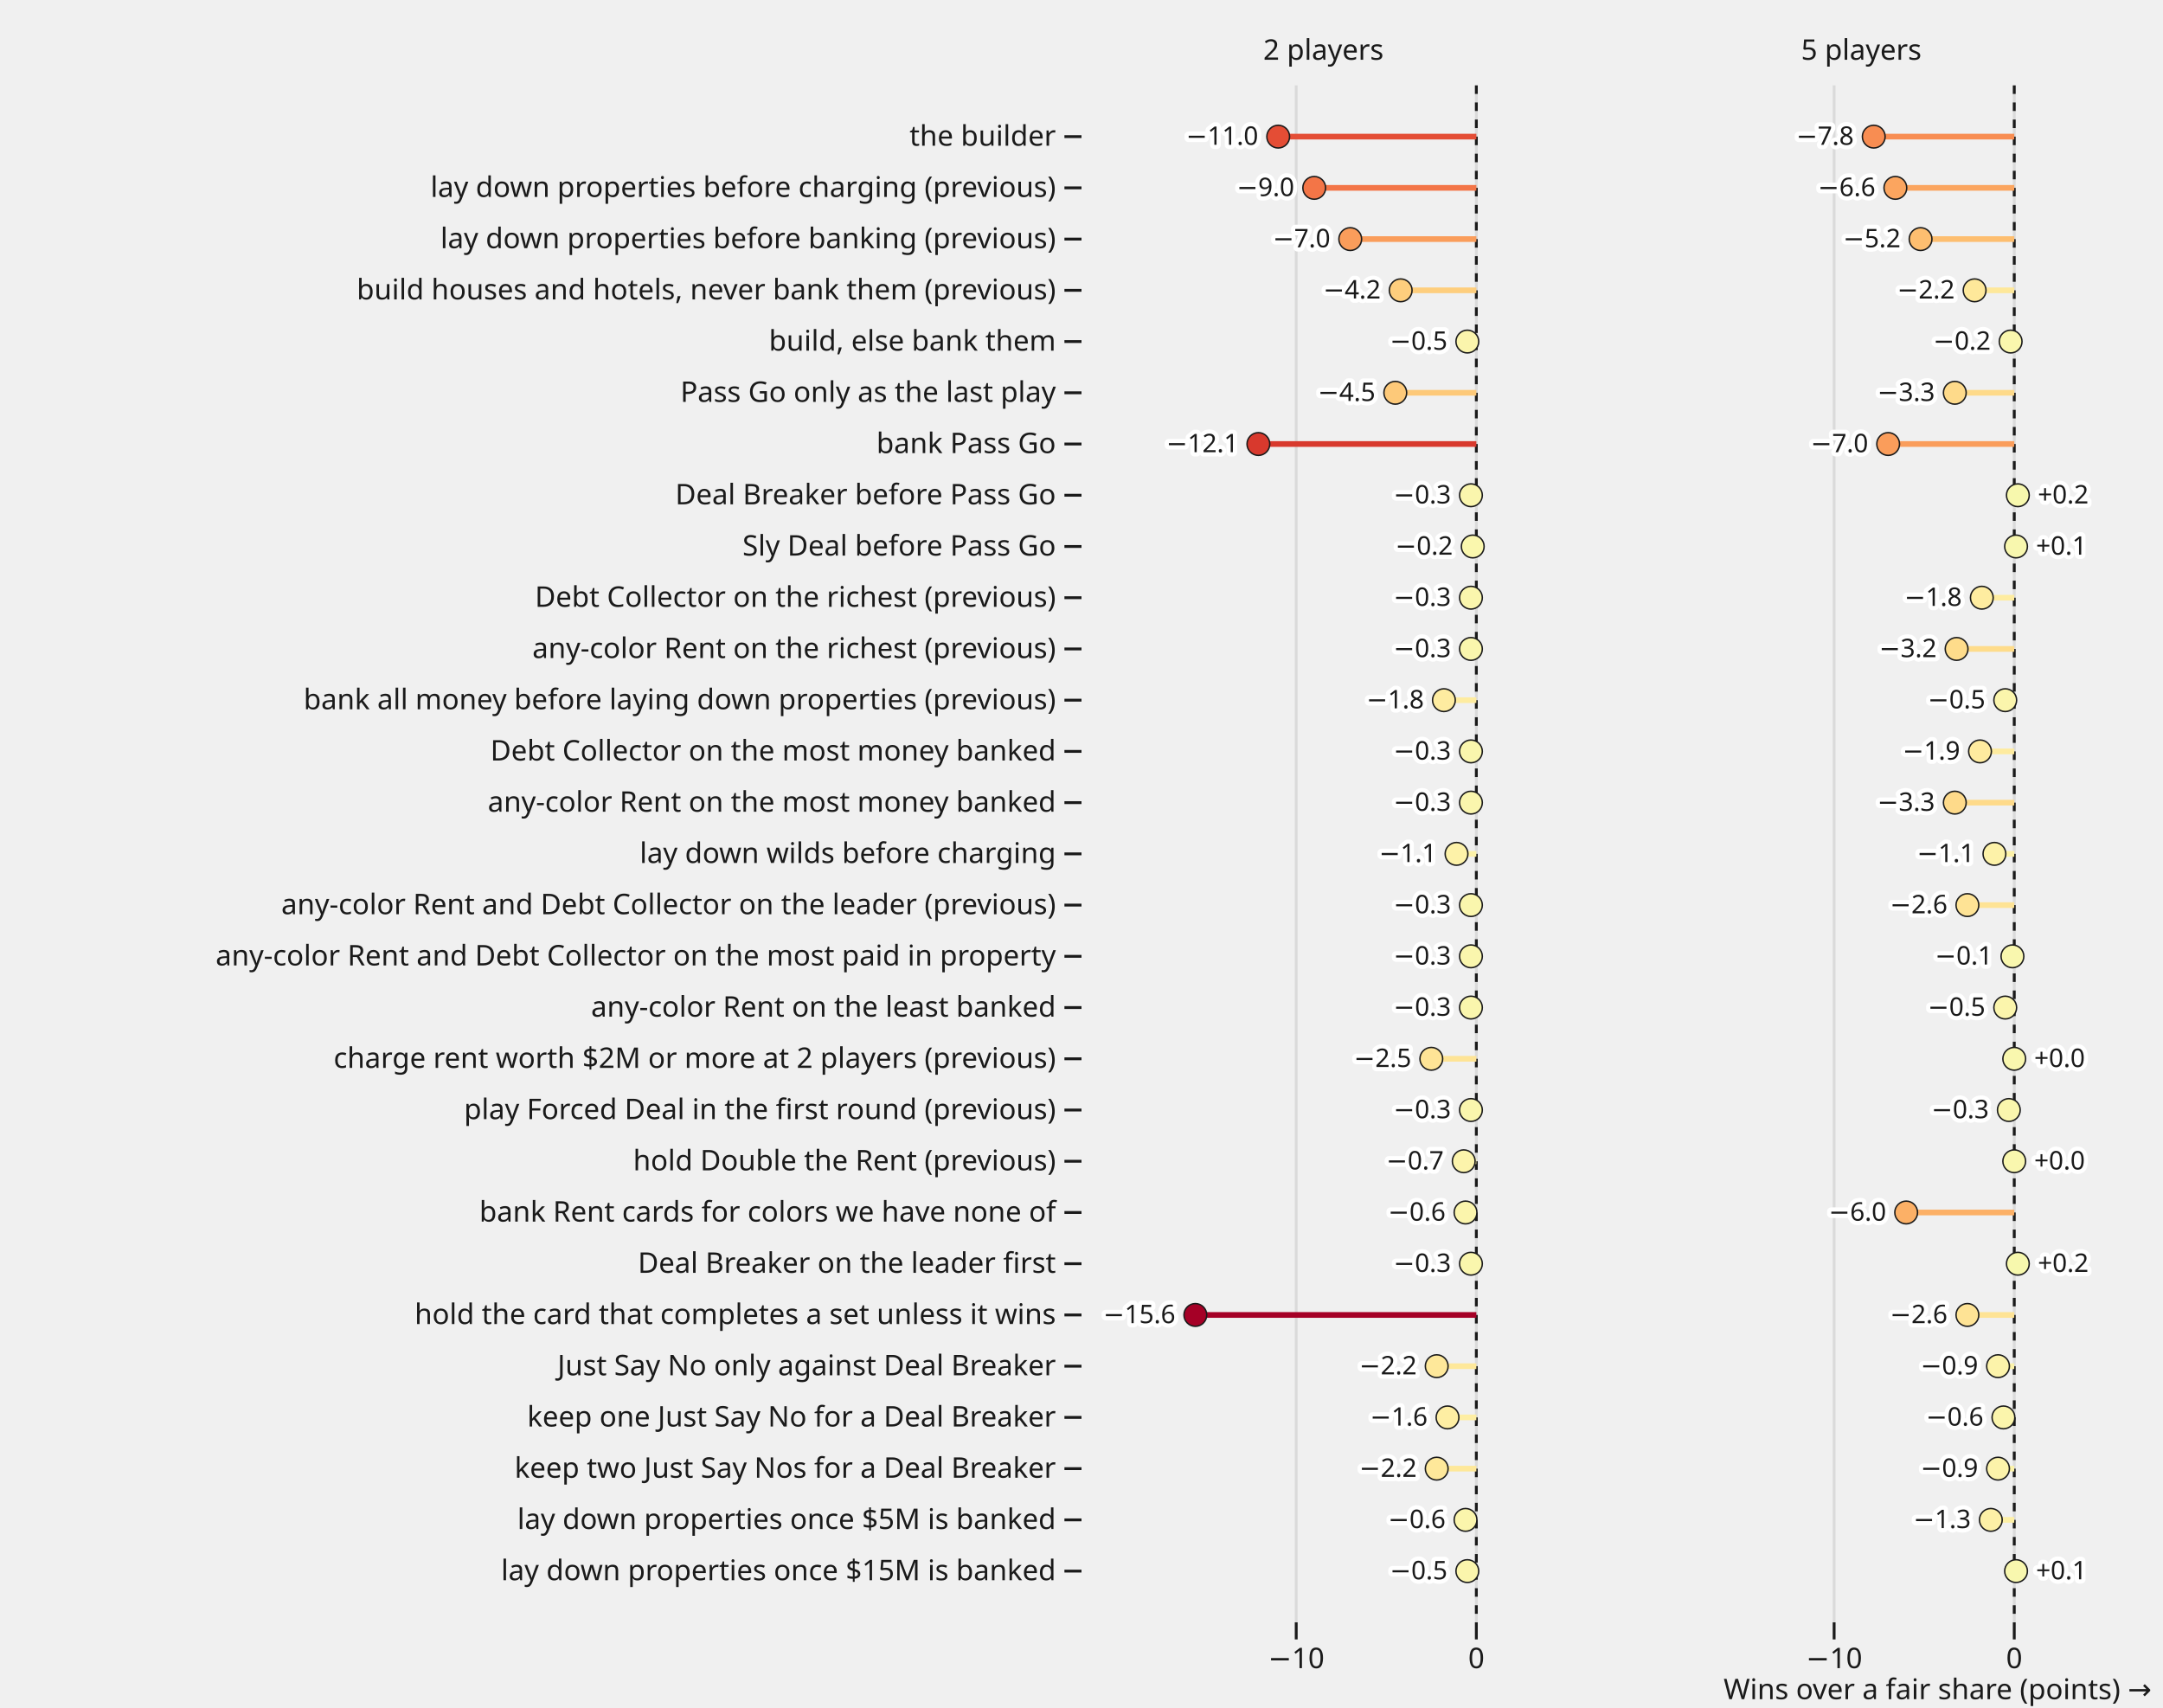
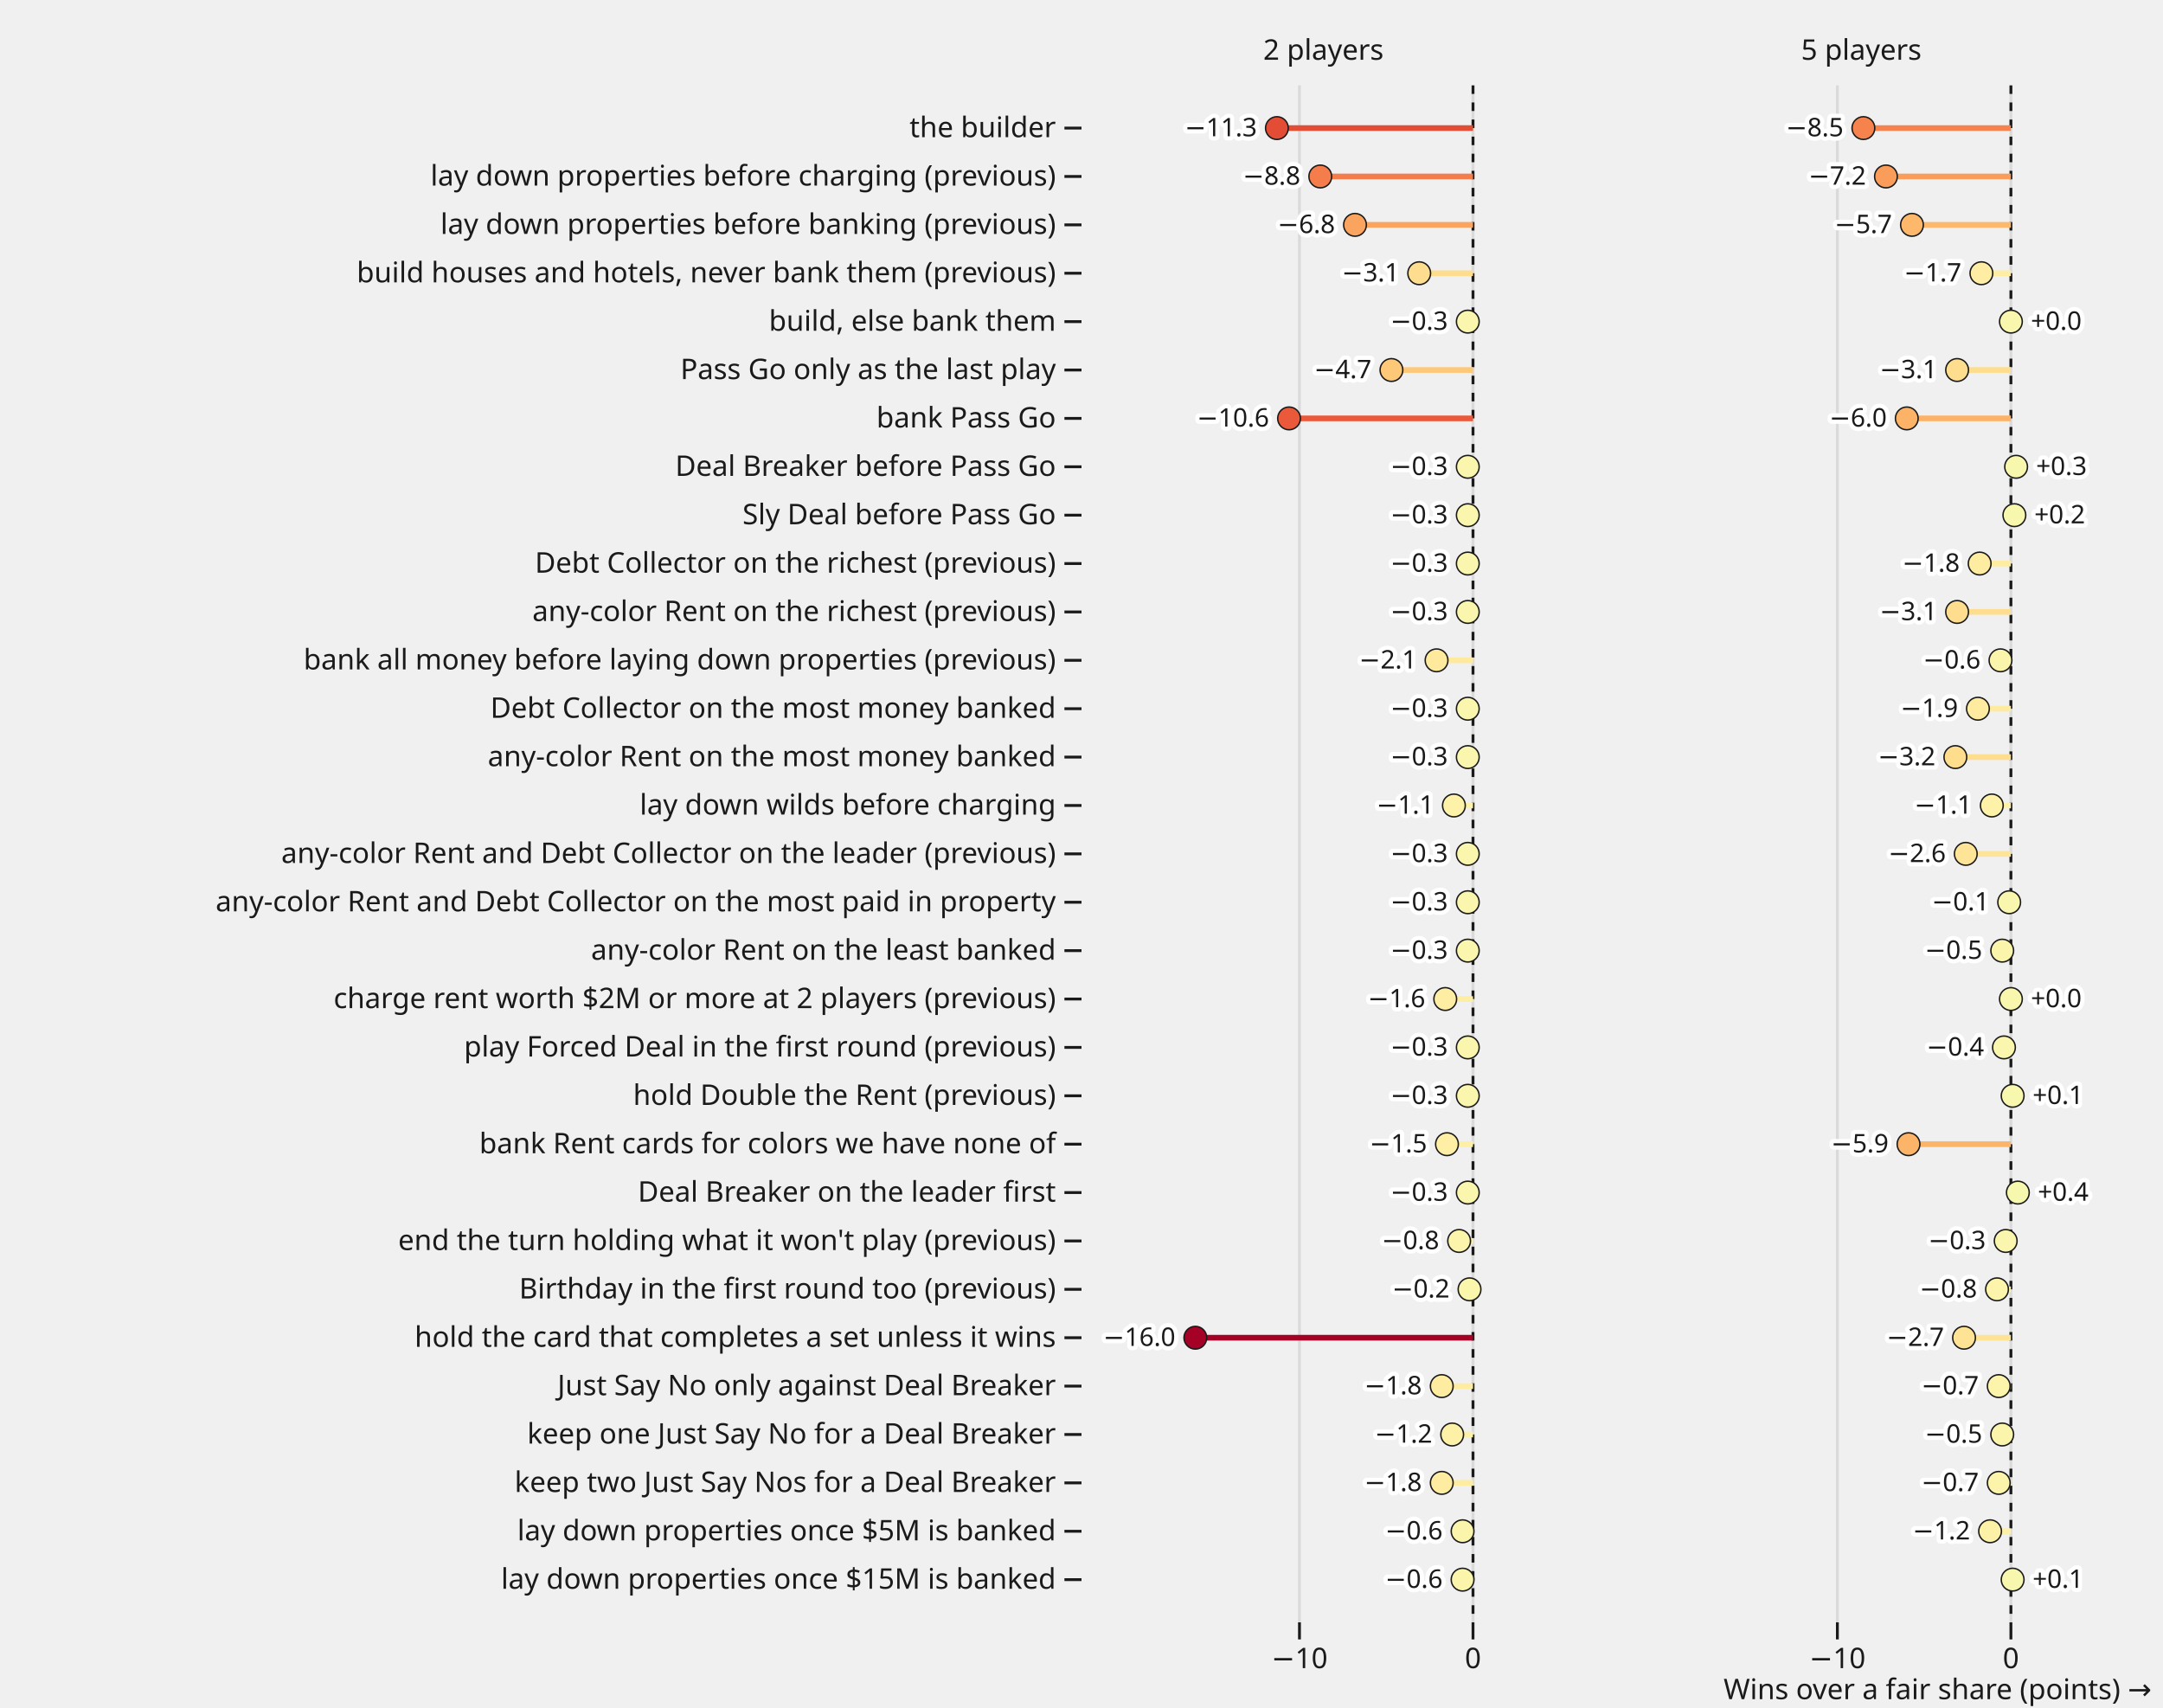
<svg xmlns="http://www.w3.org/2000/svg" class="plot-d6a7b5" fill="currentColor" font-family="system-ui, sans-serif" font-size="10" text-anchor="middle" width="760" height="600" viewBox="0 0 760 600" style="background: rgb(255, 255, 255); color: rgb(26, 26, 26);">
  <style>@media (prefers-color-scheme: dark) { :root { filter: invert(1) hue-rotate(180deg); background: none !important } }</style>
  <style>:where(.plot-d6a7b5) {
  --plot-background: white;
  display: block;
  height: auto;
  height: intrinsic;
  max-width: 100%;
}
:where(.plot-d6a7b5 text),
:where(.plot-d6a7b5 tspan) {
  white-space: pre;
}</style>
  <g aria-label="fx-axis tick label" transform="translate(0,-9)">
    <g transform="translate(0,0)">
      <text transform="translate(465,30)">2 players</text>
    </g>
    <g transform="translate(189,0)">
      <text transform="translate(465,30)">5 players</text>
    </g>
  </g>
  <g aria-label="y-axis tick" aria-hidden="true">
    <g fill="none" stroke="currentColor" transform="translate(0,0)">
-       <path transform="translate(380,48)" d="M0,0L-6,0" />
-       <path transform="translate(380,66)" d="M0,0L-6,0" />
-       <path transform="translate(380,84)" d="M0,0L-6,0" />
-       <path transform="translate(380,102)" d="M0,0L-6,0" />
-       <path transform="translate(380,120)" d="M0,0L-6,0" />
-       <path transform="translate(380,138)" d="M0,0L-6,0" />
-       <path transform="translate(380,156)" d="M0,0L-6,0" />
-       <path transform="translate(380,174)" d="M0,0L-6,0" />
-       <path transform="translate(380,192)" d="M0,0L-6,0" />
-       <path transform="translate(380,210)" d="M0,0L-6,0" />
-       <path transform="translate(380,228)" d="M0,0L-6,0" />
-       <path transform="translate(380,246)" d="M0,0L-6,0" />
-       <path transform="translate(380,264)" d="M0,0L-6,0" />
-       <path transform="translate(380,282)" d="M0,0L-6,0" />
+       <path transform="translate(380,45)" d="M0,0L-6,0" />
+       <path transform="translate(380,62)" d="M0,0L-6,0" />
+       <path transform="translate(380,79)" d="M0,0L-6,0" />
+       <path transform="translate(380,96)" d="M0,0L-6,0" />
+       <path transform="translate(380,113)" d="M0,0L-6,0" />
+       <path transform="translate(380,130)" d="M0,0L-6,0" />
+       <path transform="translate(380,147)" d="M0,0L-6,0" />
+       <path transform="translate(380,164)" d="M0,0L-6,0" />
+       <path transform="translate(380,181)" d="M0,0L-6,0" />
+       <path transform="translate(380,198)" d="M0,0L-6,0" />
+       <path transform="translate(380,215)" d="M0,0L-6,0" />
+       <path transform="translate(380,232)" d="M0,0L-6,0" />
+       <path transform="translate(380,249)" d="M0,0L-6,0" />
+       <path transform="translate(380,266)" d="M0,0L-6,0" />
+       <path transform="translate(380,283)" d="M0,0L-6,0" />
      <path transform="translate(380,300)" d="M0,0L-6,0" />
-       <path transform="translate(380,318)" d="M0,0L-6,0" />
-       <path transform="translate(380,336)" d="M0,0L-6,0" />
-       <path transform="translate(380,354)" d="M0,0L-6,0" />
-       <path transform="translate(380,372)" d="M0,0L-6,0" />
-       <path transform="translate(380,390)" d="M0,0L-6,0" />
-       <path transform="translate(380,408)" d="M0,0L-6,0" />
-       <path transform="translate(380,426)" d="M0,0L-6,0" />
-       <path transform="translate(380,444)" d="M0,0L-6,0" />
-       <path transform="translate(380,462)" d="M0,0L-6,0" />
-       <path transform="translate(380,480)" d="M0,0L-6,0" />
-       <path transform="translate(380,498)" d="M0,0L-6,0" />
-       <path transform="translate(380,516)" d="M0,0L-6,0" />
-       <path transform="translate(380,534)" d="M0,0L-6,0" />
-       <path transform="translate(380,552)" d="M0,0L-6,0" />
+       <path transform="translate(380,317)" d="M0,0L-6,0" />
+       <path transform="translate(380,334)" d="M0,0L-6,0" />
+       <path transform="translate(380,351)" d="M0,0L-6,0" />
+       <path transform="translate(380,368)" d="M0,0L-6,0" />
+       <path transform="translate(380,385)" d="M0,0L-6,0" />
+       <path transform="translate(380,402)" d="M0,0L-6,0" />
+       <path transform="translate(380,419)" d="M0,0L-6,0" />
+       <path transform="translate(380,436)" d="M0,0L-6,0" />
+       <path transform="translate(380,453)" d="M0,0L-6,0" />
+       <path transform="translate(380,470)" d="M0,0L-6,0" />
+       <path transform="translate(380,487)" d="M0,0L-6,0" />
+       <path transform="translate(380,504)" d="M0,0L-6,0" />
+       <path transform="translate(380,521)" d="M0,0L-6,0" />
+       <path transform="translate(380,538)" d="M0,0L-6,0" />
+       <path transform="translate(380,555)" d="M0,0L-6,0" />
    </g>
  </g>
  <g aria-label="y-axis tick label" transform="translate(-9,0)">
    <g text-anchor="end" transform="translate(0,0)">
-       <text y="0.32em" transform="translate(380,48)">the builder</text>
-       <text y="0.32em" transform="translate(380,66)">lay down properties before charging (previous)</text>
-       <text y="0.32em" transform="translate(380,84)">lay down properties before banking (previous)</text>
-       <text y="0.32em" transform="translate(380,102)">build houses and hotels, never bank them (previous)</text>
-       <text y="0.32em" transform="translate(380,120)">build, else bank them</text>
-       <text y="0.32em" transform="translate(380,138)">Pass Go only as the last play</text>
-       <text y="0.32em" transform="translate(380,156)">bank Pass Go</text>
-       <text y="0.32em" transform="translate(380,174)">Deal Breaker before Pass Go</text>
-       <text y="0.32em" transform="translate(380,192)">Sly Deal before Pass Go</text>
-       <text y="0.32em" transform="translate(380,210)">Debt Collector on the richest (previous)</text>
-       <text y="0.32em" transform="translate(380,228)">any-color Rent on the richest (previous)</text>
-       <text y="0.32em" transform="translate(380,246)">bank all money before laying down properties (previous)</text>
-       <text y="0.32em" transform="translate(380,264)">Debt Collector on the most money banked</text>
-       <text y="0.32em" transform="translate(380,282)">any-color Rent on the most money banked</text>
-       <text y="0.32em" transform="translate(380,300)">lay down wilds before charging</text>
-       <text y="0.32em" transform="translate(380,318)">any-color Rent and Debt Collector on the leader (previous)</text>
-       <text y="0.32em" transform="translate(380,336)">any-color Rent and Debt Collector on the most paid in property</text>
-       <text y="0.32em" transform="translate(380,354)">any-color Rent on the least banked</text>
-       <text y="0.32em" transform="translate(380,372)">charge rent worth $2M or more at 2 players (previous)</text>
-       <text y="0.32em" transform="translate(380,390)">play Forced Deal in the first round (previous)</text>
-       <text y="0.32em" transform="translate(380,408)">hold Double the Rent (previous)</text>
-       <text y="0.32em" transform="translate(380,426)">bank Rent cards for colors we have none of</text>
-       <text y="0.32em" transform="translate(380,444)">Deal Breaker on the leader first</text>
-       <text y="0.32em" transform="translate(380,462)">hold the card that completes a set unless it wins</text>
-       <text y="0.32em" transform="translate(380,480)">Just Say No only against Deal Breaker</text>
-       <text y="0.32em" transform="translate(380,498)">keep one Just Say No for a Deal Breaker</text>
-       <text y="0.32em" transform="translate(380,516)">keep two Just Say Nos for a Deal Breaker</text>
-       <text y="0.32em" transform="translate(380,534)">lay down properties once $5M is banked</text>
-       <text y="0.32em" transform="translate(380,552)">lay down properties once $15M is banked</text>
+       <text y="0.32em" transform="translate(380,45)">the builder</text>
+       <text y="0.32em" transform="translate(380,62)">lay down properties before charging (previous)</text>
+       <text y="0.32em" transform="translate(380,79)">lay down properties before banking (previous)</text>
+       <text y="0.32em" transform="translate(380,96)">build houses and hotels, never bank them (previous)</text>
+       <text y="0.32em" transform="translate(380,113)">build, else bank them</text>
+       <text y="0.32em" transform="translate(380,130)">Pass Go only as the last play</text>
+       <text y="0.32em" transform="translate(380,147)">bank Pass Go</text>
+       <text y="0.32em" transform="translate(380,164)">Deal Breaker before Pass Go</text>
+       <text y="0.32em" transform="translate(380,181)">Sly Deal before Pass Go</text>
+       <text y="0.32em" transform="translate(380,198)">Debt Collector on the richest (previous)</text>
+       <text y="0.32em" transform="translate(380,215)">any-color Rent on the richest (previous)</text>
+       <text y="0.32em" transform="translate(380,232)">bank all money before laying down properties (previous)</text>
+       <text y="0.32em" transform="translate(380,249)">Debt Collector on the most money banked</text>
+       <text y="0.32em" transform="translate(380,266)">any-color Rent on the most money banked</text>
+       <text y="0.32em" transform="translate(380,283)">lay down wilds before charging</text>
+       <text y="0.32em" transform="translate(380,300)">any-color Rent and Debt Collector on the leader (previous)</text>
+       <text y="0.32em" transform="translate(380,317)">any-color Rent and Debt Collector on the most paid in property</text>
+       <text y="0.32em" transform="translate(380,334)">any-color Rent on the least banked</text>
+       <text y="0.32em" transform="translate(380,351)">charge rent worth $2M or more at 2 players (previous)</text>
+       <text y="0.32em" transform="translate(380,368)">play Forced Deal in the first round (previous)</text>
+       <text y="0.32em" transform="translate(380,385)">hold Double the Rent (previous)</text>
+       <text y="0.32em" transform="translate(380,402)">bank Rent cards for colors we have none of</text>
+       <text y="0.32em" transform="translate(380,419)">Deal Breaker on the leader first</text>
+       <text y="0.32em" transform="translate(380,436)">end the turn holding what it won't play (previous)</text>
+       <text y="0.32em" transform="translate(380,453)">Birthday in the first round too (previous)</text>
+       <text y="0.32em" transform="translate(380,470)">hold the card that completes a set unless it wins</text>
+       <text y="0.32em" transform="translate(380,487)">Just Say No only against Deal Breaker</text>
+       <text y="0.32em" transform="translate(380,504)">keep one Just Say No for a Deal Breaker</text>
+       <text y="0.32em" transform="translate(380,521)">keep two Just Say Nos for a Deal Breaker</text>
+       <text y="0.32em" transform="translate(380,538)">lay down properties once $5M is banked</text>
+       <text y="0.32em" transform="translate(380,555)">lay down properties once $15M is banked</text>
    </g>
  </g>
  <g aria-label="x-grid" aria-hidden="true">
    <g stroke="currentColor" stroke-opacity="0.1" transform="translate(0,0)">
-       <line x1="455.443" x2="455.443" y1="30" y2="570" />
-       <line x1="518.734" x2="518.734" y1="30" y2="570" />
+       <line x1="456.585" x2="456.585" y1="30" y2="570" />
+       <line x1="517.561" x2="517.561" y1="30" y2="570" />
    </g>
    <g stroke="currentColor" stroke-opacity="0.1" transform="translate(189,0)">
-       <line x1="455.443" x2="455.443" y1="30" y2="570" />
-       <line x1="518.734" x2="518.734" y1="30" y2="570" />
+       <line x1="456.585" x2="456.585" y1="30" y2="570" />
+       <line x1="517.561" x2="517.561" y1="30" y2="570" />
    </g>
  </g>
  <g aria-label="x-axis tick" aria-hidden="true">
    <g fill="none" stroke="currentColor" transform="translate(0,0)">
-       <path transform="translate(455.443,570)" d="M0,0L0,6" />
-       <path transform="translate(518.7342,570)" d="M0,0L0,6" />
+       <path transform="translate(456.5854,570)" d="M0,0L0,6" />
+       <path transform="translate(517.561,570)" d="M0,0L0,6" />
    </g>
    <g fill="none" stroke="currentColor" transform="translate(189,0)">
-       <path transform="translate(455.443,570)" d="M0,0L0,6" />
-       <path transform="translate(518.7342,570)" d="M0,0L0,6" />
+       <path transform="translate(456.5854,570)" d="M0,0L0,6" />
+       <path transform="translate(517.561,570)" d="M0,0L0,6" />
    </g>
  </g>
  <g aria-label="x-axis tick label" transform="translate(0,9)">
    <g font-variant="tabular-nums" transform="translate(0,0)">
-       <text y="0.71em" transform="translate(455.443,570)">−10</text>
-       <text y="0.71em" transform="translate(518.7342,570)">0</text>
+       <text y="0.71em" transform="translate(456.5854,570)">−10</text>
+       <text y="0.71em" transform="translate(517.561,570)">0</text>
    </g>
    <g font-variant="tabular-nums" transform="translate(189,0)">
-       <text y="0.71em" transform="translate(455.443,570)">−10</text>
-       <text y="0.71em" transform="translate(518.7342,570)">0</text>
+       <text y="0.71em" transform="translate(456.5854,570)">−10</text>
+       <text y="0.71em" transform="translate(517.561,570)">0</text>
    </g>
  </g>
  <g aria-label="x-axis label" text-anchor="end" transform="translate(17,27)">
    <text transform="translate(739,570)">Wins over a fair share (points) →</text>
  </g>
  <g aria-label="rule">
    <g stroke="#1a1a1a" stroke-dasharray="3,3" transform="translate(0,0)">
-       <line x1="518.734" x2="518.734" y1="30" y2="570" />
+       <line x1="517.561" x2="517.561" y1="30" y2="570" />
    </g>
    <g stroke="#1a1a1a" stroke-dasharray="3,3" transform="translate(189,0)">
-       <line x1="518.734" x2="518.734" y1="30" y2="570" />
+       <line x1="517.561" x2="517.561" y1="30" y2="570" />
    </g>
  </g>
  <g aria-label="rule">
    <g stroke-width="2" transform="translate(0,0)">
-       <line x1="518.734" x2="449.114" y1="48" y2="48" stroke="rgb(228, 77, 53)" />
-       <line x1="518.734" x2="461.772" y1="66" y2="66" stroke="rgb(243, 117, 71)" />
-       <line x1="518.734" x2="474.43" y1="84" y2="84" stroke="rgb(250, 157, 91)" />
-       <line x1="518.734" x2="492.152" y1="102" y2="102" stroke="rgb(254, 206, 125)" />
-       <line x1="518.734" x2="515.57" y1="120" y2="120" stroke="rgb(251, 245, 172)" />
-       <line x1="518.734" x2="490.253" y1="138" y2="138" stroke="rgb(253, 201, 121)" />
-       <line x1="518.734" x2="442.152" y1="156" y2="156" stroke="rgb(216, 57, 45)" />
-       <line x1="518.734" x2="516.835" y1="174" y2="174" stroke="rgb(250, 246, 173)" />
-       <line x1="518.734" x2="517.468" y1="192" y2="192" stroke="rgb(250, 247, 173)" />
-       <line x1="518.734" x2="516.835" y1="210" y2="210" stroke="rgb(250, 246, 173)" />
-       <line x1="518.734" x2="516.835" y1="228" y2="228" stroke="rgb(250, 246, 173)" />
-       <line x1="518.734" x2="507.342" y1="246" y2="246" stroke="rgb(254, 236, 160)" />
-       <line x1="518.734" x2="516.835" y1="264" y2="264" stroke="rgb(250, 246, 173)" />
-       <line x1="518.734" x2="516.835" y1="282" y2="282" stroke="rgb(250, 246, 173)" />
-       <line x1="518.734" x2="511.772" y1="300" y2="300" stroke="rgb(253, 242, 168)" />
-       <line x1="518.734" x2="516.835" y1="318" y2="318" stroke="rgb(250, 246, 173)" />
-       <line x1="518.734" x2="516.835" y1="336" y2="336" stroke="rgb(250, 246, 173)" />
-       <line x1="518.734" x2="516.835" y1="354" y2="354" stroke="rgb(250, 246, 173)" />
-       <line x1="518.734" x2="502.911" y1="372" y2="372" stroke="rgb(254, 228, 150)" />
-       <line x1="518.734" x2="516.835" y1="390" y2="390" stroke="rgb(250, 246, 173)" />
-       <line x1="518.734" x2="514.304" y1="408" y2="408" stroke="rgb(252, 244, 171)" />
-       <line x1="518.734" x2="514.937" y1="426" y2="426" stroke="rgb(251, 245, 172)" />
-       <line x1="518.734" x2="516.835" y1="444" y2="444" stroke="rgb(250, 246, 173)" />
-       <line x1="518.734" x2="420" y1="462" y2="462" stroke="rgb(165, 0, 38)" />
-       <line x1="518.734" x2="504.81" y1="480" y2="480" stroke="rgb(254, 232, 154)" />
-       <line x1="518.734" x2="508.608" y1="498" y2="498" stroke="rgb(254, 238, 163)" />
-       <line x1="518.734" x2="504.81" y1="516" y2="516" stroke="rgb(254, 232, 154)" />
-       <line x1="518.734" x2="514.937" y1="534" y2="534" stroke="rgb(251, 245, 172)" />
-       <line x1="518.734" x2="515.57" y1="552" y2="552" stroke="rgb(251, 245, 172)" />
+       <line x1="517.561" x2="448.659" y1="45" y2="45" stroke="rgb(228, 77, 53)" />
+       <line x1="517.561" x2="463.902" y1="62" y2="62" stroke="rgb(245, 125, 75)" />
+       <line x1="517.561" x2="476.098" y1="79" y2="79" stroke="rgb(251, 164, 95)" />
+       <line x1="517.561" x2="498.659" y1="96" y2="96" stroke="rgb(254, 222, 142)" />
+       <line x1="517.561" x2="515.732" y1="113" y2="113" stroke="rgb(250, 246, 173)" />
+       <line x1="517.561" x2="488.902" y1="130" y2="130" stroke="rgb(253, 200, 120)" />
+       <line x1="517.561" x2="452.927" y1="147" y2="147" stroke="rgb(234, 90, 58)" />
+       <line x1="517.561" x2="515.732" y1="164" y2="164" stroke="rgb(250, 246, 173)" />
+       <line x1="517.561" x2="515.732" y1="181" y2="181" stroke="rgb(250, 246, 173)" />
+       <line x1="517.561" x2="515.732" y1="198" y2="198" stroke="rgb(250, 246, 173)" />
+       <line x1="517.561" x2="515.732" y1="215" y2="215" stroke="rgb(250, 246, 173)" />
+       <line x1="517.561" x2="504.756" y1="232" y2="232" stroke="rgb(254, 233, 157)" />
+       <line x1="517.561" x2="515.732" y1="249" y2="249" stroke="rgb(250, 246, 173)" />
+       <line x1="517.561" x2="515.732" y1="266" y2="266" stroke="rgb(250, 246, 173)" />
+       <line x1="517.561" x2="510.854" y1="283" y2="283" stroke="rgb(253, 242, 168)" />
+       <line x1="517.561" x2="515.732" y1="300" y2="300" stroke="rgb(250, 246, 173)" />
+       <line x1="517.561" x2="515.732" y1="317" y2="317" stroke="rgb(250, 246, 173)" />
+       <line x1="517.561" x2="515.732" y1="334" y2="334" stroke="rgb(250, 246, 173)" />
+       <line x1="517.561" x2="507.805" y1="351" y2="351" stroke="rgb(254, 238, 163)" />
+       <line x1="517.561" x2="515.732" y1="368" y2="368" stroke="rgb(250, 246, 173)" />
+       <line x1="517.561" x2="515.732" y1="385" y2="385" stroke="rgb(250, 246, 173)" />
+       <line x1="517.561" x2="508.415" y1="402" y2="402" stroke="rgb(254, 239, 164)" />
+       <line x1="517.561" x2="515.732" y1="419" y2="419" stroke="rgb(250, 246, 173)" />
+       <line x1="517.561" x2="512.683" y1="436" y2="436" stroke="rgb(252, 244, 171)" />
+       <line x1="517.561" x2="516.341" y1="453" y2="453" stroke="rgb(250, 247, 173)" />
+       <line x1="517.561" x2="420" y1="470" y2="470" stroke="rgb(165, 0, 38)" />
+       <line x1="517.561" x2="506.585" y1="487" y2="487" stroke="rgb(254, 236, 161)" />
+       <line x1="517.561" x2="510.244" y1="504" y2="504" stroke="rgb(253, 241, 167)" />
+       <line x1="517.561" x2="506.585" y1="521" y2="521" stroke="rgb(254, 236, 161)" />
+       <line x1="517.561" x2="513.902" y1="538" y2="538" stroke="rgb(251, 245, 172)" />
+       <line x1="517.561" x2="513.902" y1="555" y2="555" stroke="rgb(251, 245, 172)" />
    </g>
    <g stroke-width="2" transform="translate(189,0)">
-       <line x1="518.734" x2="469.367" y1="48" y2="48" stroke="rgb(248, 141, 82)" />
-       <line x1="518.734" x2="476.962" y1="66" y2="66" stroke="rgb(251, 165, 95)" />
-       <line x1="518.734" x2="485.823" y1="84" y2="84" stroke="rgb(253, 190, 112)" />
-       <line x1="518.734" x2="504.81" y1="102" y2="102" stroke="rgb(254, 232, 154)" />
-       <line x1="518.734" x2="517.468" y1="120" y2="120" stroke="rgb(250, 247, 173)" />
-       <line x1="518.734" x2="497.848" y1="138" y2="138" stroke="rgb(254, 218, 138)" />
-       <line x1="518.734" x2="474.43" y1="156" y2="156" stroke="rgb(250, 157, 91)" />
-       <line x1="518.734" x2="520" y1="174" y2="174" stroke="rgb(247, 248, 173)" />
-       <line x1="518.734" x2="519.367" y1="192" y2="192" stroke="rgb(248, 247, 174)" />
-       <line x1="518.734" x2="507.342" y1="210" y2="210" stroke="rgb(254, 236, 160)" />
-       <line x1="518.734" x2="498.481" y1="228" y2="228" stroke="rgb(254, 220, 139)" />
-       <line x1="518.734" x2="515.57" y1="246" y2="246" stroke="rgb(251, 245, 172)" />
-       <line x1="518.734" x2="506.709" y1="264" y2="264" stroke="rgb(254, 235, 159)" />
-       <line x1="518.734" x2="497.848" y1="282" y2="282" stroke="rgb(254, 218, 138)" />
-       <line x1="518.734" x2="511.772" y1="300" y2="300" stroke="rgb(253, 242, 168)" />
-       <line x1="518.734" x2="502.278" y1="318" y2="318" stroke="rgb(254, 227, 149)" />
-       <line x1="518.734" x2="518.101" y1="336" y2="336" stroke="rgb(249, 247, 174)" />
-       <line x1="518.734" x2="515.57" y1="354" y2="354" stroke="rgb(251, 245, 172)" />
-       <line x1="518.734" x2="518.734" y1="372" y2="372" stroke="rgb(249, 247, 174)" />
-       <line x1="518.734" x2="516.835" y1="390" y2="390" stroke="rgb(250, 246, 173)" />
-       <line x1="518.734" x2="518.734" y1="408" y2="408" stroke="rgb(249, 247, 174)" />
-       <line x1="518.734" x2="480.759" y1="426" y2="426" stroke="rgb(252, 176, 102)" />
-       <line x1="518.734" x2="520" y1="444" y2="444" stroke="rgb(247, 248, 173)" />
-       <line x1="518.734" x2="502.278" y1="462" y2="462" stroke="rgb(254, 227, 149)" />
-       <line x1="518.734" x2="513.038" y1="480" y2="480" stroke="rgb(252, 243, 170)" />
-       <line x1="518.734" x2="514.937" y1="498" y2="498" stroke="rgb(251, 245, 172)" />
-       <line x1="518.734" x2="513.038" y1="516" y2="516" stroke="rgb(252, 243, 170)" />
-       <line x1="518.734" x2="510.506" y1="534" y2="534" stroke="rgb(253, 240, 166)" />
-       <line x1="518.734" x2="519.367" y1="552" y2="552" stroke="rgb(248, 247, 174)" />
+       <line x1="517.561" x2="465.732" y1="45" y2="45" stroke="rgb(246, 131, 77)" />
+       <line x1="517.561" x2="473.659" y1="62" y2="62" stroke="rgb(250, 157, 90)" />
+       <line x1="517.561" x2="482.805" y1="79" y2="79" stroke="rgb(253, 184, 107)" />
+       <line x1="517.561" x2="507.195" y1="96" y2="96" stroke="rgb(254, 237, 162)" />
+       <line x1="517.561" x2="517.561" y1="113" y2="113" stroke="rgb(249, 247, 174)" />
+       <line x1="517.561" x2="498.659" y1="130" y2="130" stroke="rgb(254, 222, 142)" />
+       <line x1="517.561" x2="480.976" y1="147" y2="147" stroke="rgb(252, 179, 104)" />
+       <line x1="517.561" x2="519.39" y1="164" y2="164" stroke="rgb(247, 248, 173)" />
+       <line x1="517.561" x2="518.78" y1="181" y2="181" stroke="rgb(247, 248, 173)" />
+       <line x1="517.561" x2="506.585" y1="198" y2="198" stroke="rgb(254, 236, 161)" />
+       <line x1="517.561" x2="498.659" y1="215" y2="215" stroke="rgb(254, 222, 142)" />
+       <line x1="517.561" x2="513.902" y1="232" y2="232" stroke="rgb(251, 245, 172)" />
+       <line x1="517.561" x2="505.976" y1="249" y2="249" stroke="rgb(254, 235, 159)" />
+       <line x1="517.561" x2="498.049" y1="266" y2="266" stroke="rgb(254, 221, 141)" />
+       <line x1="517.561" x2="510.854" y1="283" y2="283" stroke="rgb(253, 242, 168)" />
+       <line x1="517.561" x2="501.707" y1="300" y2="300" stroke="rgb(254, 228, 150)" />
+       <line x1="517.561" x2="516.951" y1="317" y2="317" stroke="rgb(249, 247, 174)" />
+       <line x1="517.561" x2="514.512" y1="334" y2="334" stroke="rgb(251, 245, 172)" />
+       <line x1="517.561" x2="517.561" y1="351" y2="351" stroke="rgb(249, 247, 174)" />
+       <line x1="517.561" x2="515.122" y1="368" y2="368" stroke="rgb(251, 246, 173)" />
+       <line x1="517.561" x2="518.171" y1="385" y2="385" stroke="rgb(248, 247, 174)" />
+       <line x1="517.561" x2="481.585" y1="402" y2="402" stroke="rgb(252, 180, 105)" />
+       <line x1="517.561" x2="520" y1="419" y2="419" stroke="rgb(246, 248, 173)" />
+       <line x1="517.561" x2="515.732" y1="436" y2="436" stroke="rgb(250, 246, 173)" />
+       <line x1="517.561" x2="512.683" y1="453" y2="453" stroke="rgb(252, 244, 171)" />
+       <line x1="517.561" x2="501.098" y1="470" y2="470" stroke="rgb(254, 227, 148)" />
+       <line x1="517.561" x2="513.293" y1="487" y2="487" stroke="rgb(252, 244, 171)" />
+       <line x1="517.561" x2="514.512" y1="504" y2="504" stroke="rgb(251, 245, 172)" />
+       <line x1="517.561" x2="513.293" y1="521" y2="521" stroke="rgb(252, 244, 171)" />
+       <line x1="517.561" x2="510.244" y1="538" y2="538" stroke="rgb(253, 241, 167)" />
+       <line x1="517.561" x2="518.171" y1="555" y2="555" stroke="rgb(248, 247, 174)" />
    </g>
  </g>
  <g aria-label="dot">
    <g stroke="#1a1a1a" stroke-width="0.5" transform="translate(0,0)">
-       <circle cx="449.114" cy="48" r="4" fill="rgb(228, 77, 53)" />
-       <circle cx="461.772" cy="66" r="4" fill="rgb(243, 117, 71)" />
-       <circle cx="474.43" cy="84" r="4" fill="rgb(250, 157, 91)" />
-       <circle cx="492.152" cy="102" r="4" fill="rgb(254, 206, 125)" />
-       <circle cx="515.57" cy="120" r="4" fill="rgb(251, 245, 172)" />
-       <circle cx="490.253" cy="138" r="4" fill="rgb(253, 201, 121)" />
-       <circle cx="442.152" cy="156" r="4" fill="rgb(216, 57, 45)" />
-       <circle cx="516.835" cy="174" r="4" fill="rgb(250, 246, 173)" />
-       <circle cx="517.468" cy="192" r="4" fill="rgb(250, 247, 173)" />
-       <circle cx="516.835" cy="210" r="4" fill="rgb(250, 246, 173)" />
-       <circle cx="516.835" cy="228" r="4" fill="rgb(250, 246, 173)" />
-       <circle cx="507.342" cy="246" r="4" fill="rgb(254, 236, 160)" />
-       <circle cx="516.835" cy="264" r="4" fill="rgb(250, 246, 173)" />
-       <circle cx="516.835" cy="282" r="4" fill="rgb(250, 246, 173)" />
-       <circle cx="511.772" cy="300" r="4" fill="rgb(253, 242, 168)" />
-       <circle cx="516.835" cy="318" r="4" fill="rgb(250, 246, 173)" />
-       <circle cx="516.835" cy="336" r="4" fill="rgb(250, 246, 173)" />
-       <circle cx="516.835" cy="354" r="4" fill="rgb(250, 246, 173)" />
-       <circle cx="502.911" cy="372" r="4" fill="rgb(254, 228, 150)" />
-       <circle cx="516.835" cy="390" r="4" fill="rgb(250, 246, 173)" />
-       <circle cx="514.304" cy="408" r="4" fill="rgb(252, 244, 171)" />
-       <circle cx="514.937" cy="426" r="4" fill="rgb(251, 245, 172)" />
-       <circle cx="516.835" cy="444" r="4" fill="rgb(250, 246, 173)" />
-       <circle cx="420" cy="462" r="4" fill="rgb(165, 0, 38)" />
-       <circle cx="504.81" cy="480" r="4" fill="rgb(254, 232, 154)" />
-       <circle cx="508.608" cy="498" r="4" fill="rgb(254, 238, 163)" />
-       <circle cx="504.81" cy="516" r="4" fill="rgb(254, 232, 154)" />
-       <circle cx="514.937" cy="534" r="4" fill="rgb(251, 245, 172)" />
-       <circle cx="515.57" cy="552" r="4" fill="rgb(251, 245, 172)" />
+       <circle cx="448.659" cy="45" r="4" fill="rgb(228, 77, 53)" />
+       <circle cx="463.902" cy="62" r="4" fill="rgb(245, 125, 75)" />
+       <circle cx="476.098" cy="79" r="4" fill="rgb(251, 164, 95)" />
+       <circle cx="498.659" cy="96" r="4" fill="rgb(254, 222, 142)" />
+       <circle cx="515.732" cy="113" r="4" fill="rgb(250, 246, 173)" />
+       <circle cx="488.902" cy="130" r="4" fill="rgb(253, 200, 120)" />
+       <circle cx="452.927" cy="147" r="4" fill="rgb(234, 90, 58)" />
+       <circle cx="515.732" cy="164" r="4" fill="rgb(250, 246, 173)" />
+       <circle cx="515.732" cy="181" r="4" fill="rgb(250, 246, 173)" />
+       <circle cx="515.732" cy="198" r="4" fill="rgb(250, 246, 173)" />
+       <circle cx="515.732" cy="215" r="4" fill="rgb(250, 246, 173)" />
+       <circle cx="504.756" cy="232" r="4" fill="rgb(254, 233, 157)" />
+       <circle cx="515.732" cy="249" r="4" fill="rgb(250, 246, 173)" />
+       <circle cx="515.732" cy="266" r="4" fill="rgb(250, 246, 173)" />
+       <circle cx="510.854" cy="283" r="4" fill="rgb(253, 242, 168)" />
+       <circle cx="515.732" cy="300" r="4" fill="rgb(250, 246, 173)" />
+       <circle cx="515.732" cy="317" r="4" fill="rgb(250, 246, 173)" />
+       <circle cx="515.732" cy="334" r="4" fill="rgb(250, 246, 173)" />
+       <circle cx="507.805" cy="351" r="4" fill="rgb(254, 238, 163)" />
+       <circle cx="515.732" cy="368" r="4" fill="rgb(250, 246, 173)" />
+       <circle cx="515.732" cy="385" r="4" fill="rgb(250, 246, 173)" />
+       <circle cx="508.415" cy="402" r="4" fill="rgb(254, 239, 164)" />
+       <circle cx="515.732" cy="419" r="4" fill="rgb(250, 246, 173)" />
+       <circle cx="512.683" cy="436" r="4" fill="rgb(252, 244, 171)" />
+       <circle cx="516.341" cy="453" r="4" fill="rgb(250, 247, 173)" />
+       <circle cx="420" cy="470" r="4" fill="rgb(165, 0, 38)" />
+       <circle cx="506.585" cy="487" r="4" fill="rgb(254, 236, 161)" />
+       <circle cx="510.244" cy="504" r="4" fill="rgb(253, 241, 167)" />
+       <circle cx="506.585" cy="521" r="4" fill="rgb(254, 236, 161)" />
+       <circle cx="513.902" cy="538" r="4" fill="rgb(251, 245, 172)" />
+       <circle cx="513.902" cy="555" r="4" fill="rgb(251, 245, 172)" />
    </g>
    <g stroke="#1a1a1a" stroke-width="0.5" transform="translate(189,0)">
-       <circle cx="469.367" cy="48" r="4" fill="rgb(248, 141, 82)" />
-       <circle cx="476.962" cy="66" r="4" fill="rgb(251, 165, 95)" />
-       <circle cx="485.823" cy="84" r="4" fill="rgb(253, 190, 112)" />
-       <circle cx="504.81" cy="102" r="4" fill="rgb(254, 232, 154)" />
-       <circle cx="517.468" cy="120" r="4" fill="rgb(250, 247, 173)" />
-       <circle cx="497.848" cy="138" r="4" fill="rgb(254, 218, 138)" />
-       <circle cx="474.43" cy="156" r="4" fill="rgb(250, 157, 91)" />
-       <circle cx="520" cy="174" r="4" fill="rgb(247, 248, 173)" />
-       <circle cx="519.367" cy="192" r="4" fill="rgb(248, 247, 174)" />
-       <circle cx="507.342" cy="210" r="4" fill="rgb(254, 236, 160)" />
-       <circle cx="498.481" cy="228" r="4" fill="rgb(254, 220, 139)" />
-       <circle cx="515.57" cy="246" r="4" fill="rgb(251, 245, 172)" />
-       <circle cx="506.709" cy="264" r="4" fill="rgb(254, 235, 159)" />
-       <circle cx="497.848" cy="282" r="4" fill="rgb(254, 218, 138)" />
-       <circle cx="511.772" cy="300" r="4" fill="rgb(253, 242, 168)" />
-       <circle cx="502.278" cy="318" r="4" fill="rgb(254, 227, 149)" />
-       <circle cx="518.101" cy="336" r="4" fill="rgb(249, 247, 174)" />
-       <circle cx="515.57" cy="354" r="4" fill="rgb(251, 245, 172)" />
-       <circle cx="518.734" cy="372" r="4" fill="rgb(249, 247, 174)" />
-       <circle cx="516.835" cy="390" r="4" fill="rgb(250, 246, 173)" />
-       <circle cx="518.734" cy="408" r="4" fill="rgb(249, 247, 174)" />
-       <circle cx="480.759" cy="426" r="4" fill="rgb(252, 176, 102)" />
-       <circle cx="520" cy="444" r="4" fill="rgb(247, 248, 173)" />
-       <circle cx="502.278" cy="462" r="4" fill="rgb(254, 227, 149)" />
-       <circle cx="513.038" cy="480" r="4" fill="rgb(252, 243, 170)" />
-       <circle cx="514.937" cy="498" r="4" fill="rgb(251, 245, 172)" />
-       <circle cx="513.038" cy="516" r="4" fill="rgb(252, 243, 170)" />
-       <circle cx="510.506" cy="534" r="4" fill="rgb(253, 240, 166)" />
-       <circle cx="519.367" cy="552" r="4" fill="rgb(248, 247, 174)" />
+       <circle cx="465.732" cy="45" r="4" fill="rgb(246, 131, 77)" />
+       <circle cx="473.659" cy="62" r="4" fill="rgb(250, 157, 90)" />
+       <circle cx="482.805" cy="79" r="4" fill="rgb(253, 184, 107)" />
+       <circle cx="507.195" cy="96" r="4" fill="rgb(254, 237, 162)" />
+       <circle cx="517.561" cy="113" r="4" fill="rgb(249, 247, 174)" />
+       <circle cx="498.659" cy="130" r="4" fill="rgb(254, 222, 142)" />
+       <circle cx="480.976" cy="147" r="4" fill="rgb(252, 179, 104)" />
+       <circle cx="519.39" cy="164" r="4" fill="rgb(247, 248, 173)" />
+       <circle cx="518.78" cy="181" r="4" fill="rgb(247, 248, 173)" />
+       <circle cx="506.585" cy="198" r="4" fill="rgb(254, 236, 161)" />
+       <circle cx="498.659" cy="215" r="4" fill="rgb(254, 222, 142)" />
+       <circle cx="513.902" cy="232" r="4" fill="rgb(251, 245, 172)" />
+       <circle cx="505.976" cy="249" r="4" fill="rgb(254, 235, 159)" />
+       <circle cx="498.049" cy="266" r="4" fill="rgb(254, 221, 141)" />
+       <circle cx="510.854" cy="283" r="4" fill="rgb(253, 242, 168)" />
+       <circle cx="501.707" cy="300" r="4" fill="rgb(254, 228, 150)" />
+       <circle cx="516.951" cy="317" r="4" fill="rgb(249, 247, 174)" />
+       <circle cx="514.512" cy="334" r="4" fill="rgb(251, 245, 172)" />
+       <circle cx="517.561" cy="351" r="4" fill="rgb(249, 247, 174)" />
+       <circle cx="515.122" cy="368" r="4" fill="rgb(251, 246, 173)" />
+       <circle cx="518.171" cy="385" r="4" fill="rgb(248, 247, 174)" />
+       <circle cx="481.585" cy="402" r="4" fill="rgb(252, 180, 105)" />
+       <circle cx="520" cy="419" r="4" fill="rgb(246, 248, 173)" />
+       <circle cx="515.732" cy="436" r="4" fill="rgb(250, 246, 173)" />
+       <circle cx="512.683" cy="453" r="4" fill="rgb(252, 244, 171)" />
+       <circle cx="501.098" cy="470" r="4" fill="rgb(254, 227, 148)" />
+       <circle cx="513.293" cy="487" r="4" fill="rgb(252, 244, 171)" />
+       <circle cx="514.512" cy="504" r="4" fill="rgb(251, 245, 172)" />
+       <circle cx="513.293" cy="521" r="4" fill="rgb(252, 244, 171)" />
+       <circle cx="510.244" cy="538" r="4" fill="rgb(253, 241, 167)" />
+       <circle cx="518.171" cy="555" r="4" fill="rgb(248, 247, 174)" />
    </g>
  </g>
  <g aria-label="text" transform="translate(7,0)">
    <g stroke="#ffffff" stroke-width="3" stroke-linejoin="round" paint-order="stroke" text-anchor="start" font-size="9" transform="translate(189,0)">
-       <text y="0.32em" transform="translate(520,174)">+0.2</text>
-       <text y="0.32em" transform="translate(519.3671,192)">+0.1</text>
-       <text y="0.32em" transform="translate(518.7342,372)">+0.0</text>
-       <text y="0.32em" transform="translate(518.7342,408)">+0.0</text>
-       <text y="0.32em" transform="translate(520,444)">+0.2</text>
-       <text y="0.32em" transform="translate(519.3671,552)">+0.1</text>
+       <text y="0.32em" transform="translate(517.561,113)">+0.0</text>
+       <text y="0.32em" transform="translate(519.3902,164)">+0.3</text>
+       <text y="0.32em" transform="translate(518.7805,181)">+0.2</text>
+       <text y="0.32em" transform="translate(517.561,351)">+0.0</text>
+       <text y="0.32em" transform="translate(518.1707,385)">+0.1</text>
+       <text y="0.32em" transform="translate(520,419)">+0.4</text>
+       <text y="0.32em" transform="translate(518.1707,555)">+0.1</text>
    </g>
  </g>
  <g aria-label="text" transform="translate(-7,0)">
    <g stroke="#ffffff" stroke-width="3" stroke-linejoin="round" paint-order="stroke" text-anchor="end" font-size="9" transform="translate(0,0)">
-       <text y="0.32em" transform="translate(449.1139,48)">−11.0</text>
-       <text y="0.32em" transform="translate(461.7722,66)">−9.0</text>
-       <text y="0.32em" transform="translate(474.4304,84)">−7.0</text>
-       <text y="0.32em" transform="translate(492.1519,102)">−4.2</text>
-       <text y="0.32em" transform="translate(515.5696,120)">−0.5</text>
-       <text y="0.32em" transform="translate(490.2532,138)">−4.5</text>
-       <text y="0.32em" transform="translate(442.1519,156)">−12.1</text>
-       <text y="0.32em" transform="translate(516.8354,174)">−0.3</text>
-       <text y="0.32em" transform="translate(517.4684,192)">−0.2</text>
-       <text y="0.32em" transform="translate(516.8354,210)">−0.3</text>
-       <text y="0.32em" transform="translate(516.8354,228)">−0.3</text>
-       <text y="0.32em" transform="translate(507.3418,246)">−1.8</text>
-       <text y="0.32em" transform="translate(516.8354,264)">−0.3</text>
-       <text y="0.32em" transform="translate(516.8354,282)">−0.3</text>
-       <text y="0.32em" transform="translate(511.7722,300)">−1.1</text>
-       <text y="0.32em" transform="translate(516.8354,318)">−0.3</text>
-       <text y="0.32em" transform="translate(516.8354,336)">−0.3</text>
-       <text y="0.32em" transform="translate(516.8354,354)">−0.3</text>
-       <text y="0.32em" transform="translate(502.9114,372)">−2.5</text>
-       <text y="0.32em" transform="translate(516.8354,390)">−0.3</text>
-       <text y="0.32em" transform="translate(514.3038,408)">−0.7</text>
-       <text y="0.32em" transform="translate(514.9367,426)">−0.6</text>
-       <text y="0.32em" transform="translate(516.8354,444)">−0.3</text>
-       <text y="0.32em" transform="translate(420,462)">−15.6</text>
-       <text y="0.32em" transform="translate(504.8101,480)">−2.2</text>
-       <text y="0.32em" transform="translate(508.6076,498)">−1.6</text>
-       <text y="0.32em" transform="translate(504.8101,516)">−2.2</text>
-       <text y="0.32em" transform="translate(514.9367,534)">−0.6</text>
-       <text y="0.32em" transform="translate(515.5696,552)">−0.5</text>
+       <text y="0.32em" transform="translate(448.6585,45)">−11.3</text>
+       <text y="0.32em" transform="translate(463.9024,62)">−8.8</text>
+       <text y="0.32em" transform="translate(476.0976,79)">−6.8</text>
+       <text y="0.32em" transform="translate(498.6585,96)">−3.1</text>
+       <text y="0.32em" transform="translate(515.7317,113)">−0.3</text>
+       <text y="0.32em" transform="translate(488.9024,130)">−4.7</text>
+       <text y="0.32em" transform="translate(452.9268,147)">−10.6</text>
+       <text y="0.32em" transform="translate(515.7317,164)">−0.3</text>
+       <text y="0.32em" transform="translate(515.7317,181)">−0.3</text>
+       <text y="0.32em" transform="translate(515.7317,198)">−0.3</text>
+       <text y="0.32em" transform="translate(515.7317,215)">−0.3</text>
+       <text y="0.32em" transform="translate(504.7561,232)">−2.1</text>
+       <text y="0.32em" transform="translate(515.7317,249)">−0.3</text>
+       <text y="0.32em" transform="translate(515.7317,266)">−0.3</text>
+       <text y="0.32em" transform="translate(510.8537,283)">−1.1</text>
+       <text y="0.32em" transform="translate(515.7317,300)">−0.3</text>
+       <text y="0.32em" transform="translate(515.7317,317)">−0.3</text>
+       <text y="0.32em" transform="translate(515.7317,334)">−0.3</text>
+       <text y="0.32em" transform="translate(507.8049,351)">−1.6</text>
+       <text y="0.32em" transform="translate(515.7317,368)">−0.3</text>
+       <text y="0.32em" transform="translate(515.7317,385)">−0.3</text>
+       <text y="0.32em" transform="translate(508.4146,402)">−1.5</text>
+       <text y="0.32em" transform="translate(515.7317,419)">−0.3</text>
+       <text y="0.32em" transform="translate(512.6829,436)">−0.8</text>
+       <text y="0.32em" transform="translate(516.3415,453)">−0.2</text>
+       <text y="0.32em" transform="translate(420,470)">−16.0</text>
+       <text y="0.32em" transform="translate(506.5854,487)">−1.8</text>
+       <text y="0.32em" transform="translate(510.2439,504)">−1.2</text>
+       <text y="0.32em" transform="translate(506.5854,521)">−1.8</text>
+       <text y="0.32em" transform="translate(513.9024,538)">−0.6</text>
+       <text y="0.32em" transform="translate(513.9024,555)">−0.6</text>
    </g>
    <g stroke="#ffffff" stroke-width="3" stroke-linejoin="round" paint-order="stroke" text-anchor="end" font-size="9" transform="translate(189,0)">
-       <text y="0.32em" transform="translate(469.3671,48)">−7.8</text>
-       <text y="0.32em" transform="translate(476.962,66)">−6.6</text>
-       <text y="0.32em" transform="translate(485.8228,84)">−5.2</text>
-       <text y="0.32em" transform="translate(504.8101,102)">−2.2</text>
-       <text y="0.32em" transform="translate(517.4684,120)">−0.2</text>
-       <text y="0.32em" transform="translate(497.8481,138)">−3.3</text>
-       <text y="0.32em" transform="translate(474.4304,156)">−7.0</text>
-       <text y="0.32em" transform="translate(507.3418,210)">−1.8</text>
-       <text y="0.32em" transform="translate(498.481,228)">−3.2</text>
-       <text y="0.32em" transform="translate(515.5696,246)">−0.5</text>
-       <text y="0.32em" transform="translate(506.7089,264)">−1.9</text>
-       <text y="0.32em" transform="translate(497.8481,282)">−3.3</text>
-       <text y="0.32em" transform="translate(511.7722,300)">−1.1</text>
-       <text y="0.32em" transform="translate(502.2785,318)">−2.6</text>
-       <text y="0.32em" transform="translate(518.1013,336)">−0.1</text>
-       <text y="0.32em" transform="translate(515.5696,354)">−0.5</text>
-       <text y="0.32em" transform="translate(516.8354,390)">−0.3</text>
-       <text y="0.32em" transform="translate(480.7595,426)">−6.0</text>
-       <text y="0.32em" transform="translate(502.2785,462)">−2.6</text>
-       <text y="0.32em" transform="translate(513.038,480)">−0.9</text>
-       <text y="0.32em" transform="translate(514.9367,498)">−0.6</text>
-       <text y="0.32em" transform="translate(513.038,516)">−0.9</text>
-       <text y="0.32em" transform="translate(510.5063,534)">−1.3</text>
+       <text y="0.32em" transform="translate(465.7317,45)">−8.5</text>
+       <text y="0.32em" transform="translate(473.6585,62)">−7.2</text>
+       <text y="0.32em" transform="translate(482.8049,79)">−5.7</text>
+       <text y="0.32em" transform="translate(507.1951,96)">−1.7</text>
+       <text y="0.32em" transform="translate(498.6585,130)">−3.1</text>
+       <text y="0.32em" transform="translate(480.9756,147)">−6.0</text>
+       <text y="0.32em" transform="translate(506.5854,198)">−1.8</text>
+       <text y="0.32em" transform="translate(498.6585,215)">−3.1</text>
+       <text y="0.32em" transform="translate(513.9024,232)">−0.6</text>
+       <text y="0.32em" transform="translate(505.9756,249)">−1.9</text>
+       <text y="0.32em" transform="translate(498.0488,266)">−3.2</text>
+       <text y="0.32em" transform="translate(510.8537,283)">−1.1</text>
+       <text y="0.32em" transform="translate(501.7073,300)">−2.6</text>
+       <text y="0.32em" transform="translate(516.9512,317)">−0.1</text>
+       <text y="0.32em" transform="translate(514.5122,334)">−0.5</text>
+       <text y="0.32em" transform="translate(515.122,368)">−0.4</text>
+       <text y="0.32em" transform="translate(481.5854,402)">−5.9</text>
+       <text y="0.32em" transform="translate(515.7317,436)">−0.3</text>
+       <text y="0.32em" transform="translate(512.6829,453)">−0.8</text>
+       <text y="0.32em" transform="translate(501.0976,470)">−2.7</text>
+       <text y="0.32em" transform="translate(513.2927,487)">−0.7</text>
+       <text y="0.32em" transform="translate(514.5122,504)">−0.5</text>
+       <text y="0.32em" transform="translate(513.2927,521)">−0.7</text>
+       <text y="0.32em" transform="translate(510.2439,538)">−1.2</text>
    </g>
  </g>
</svg>
